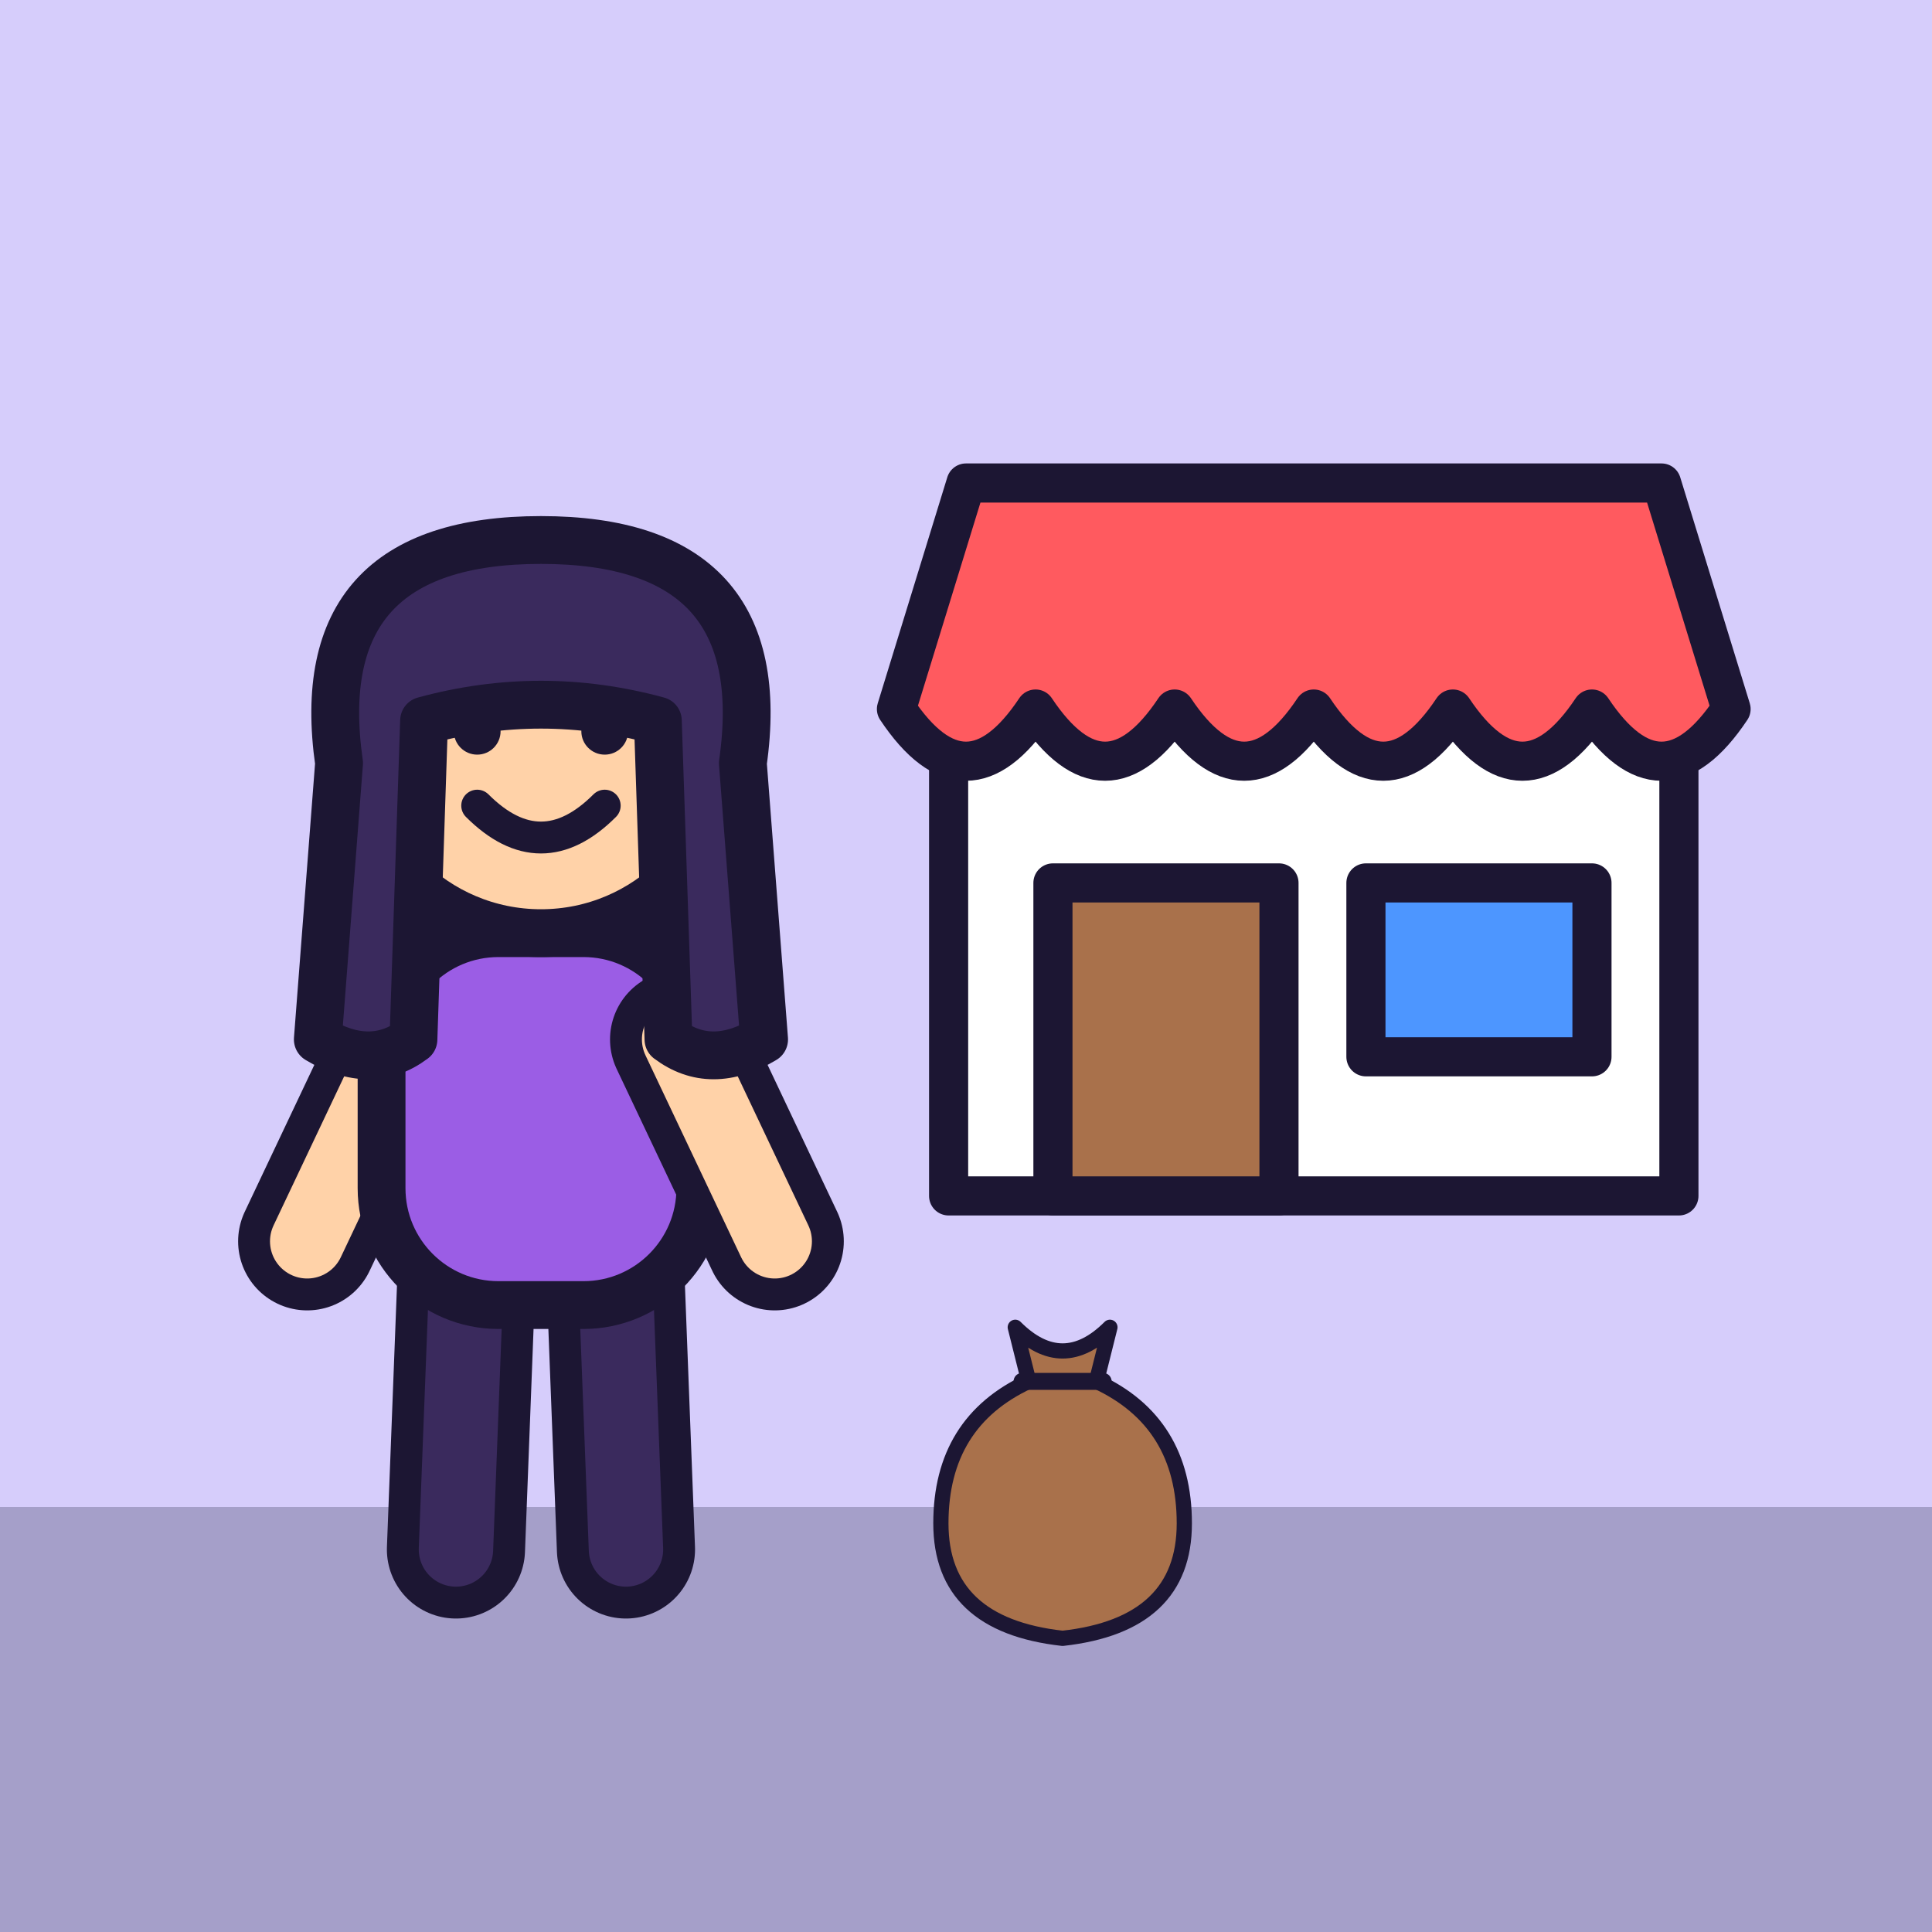
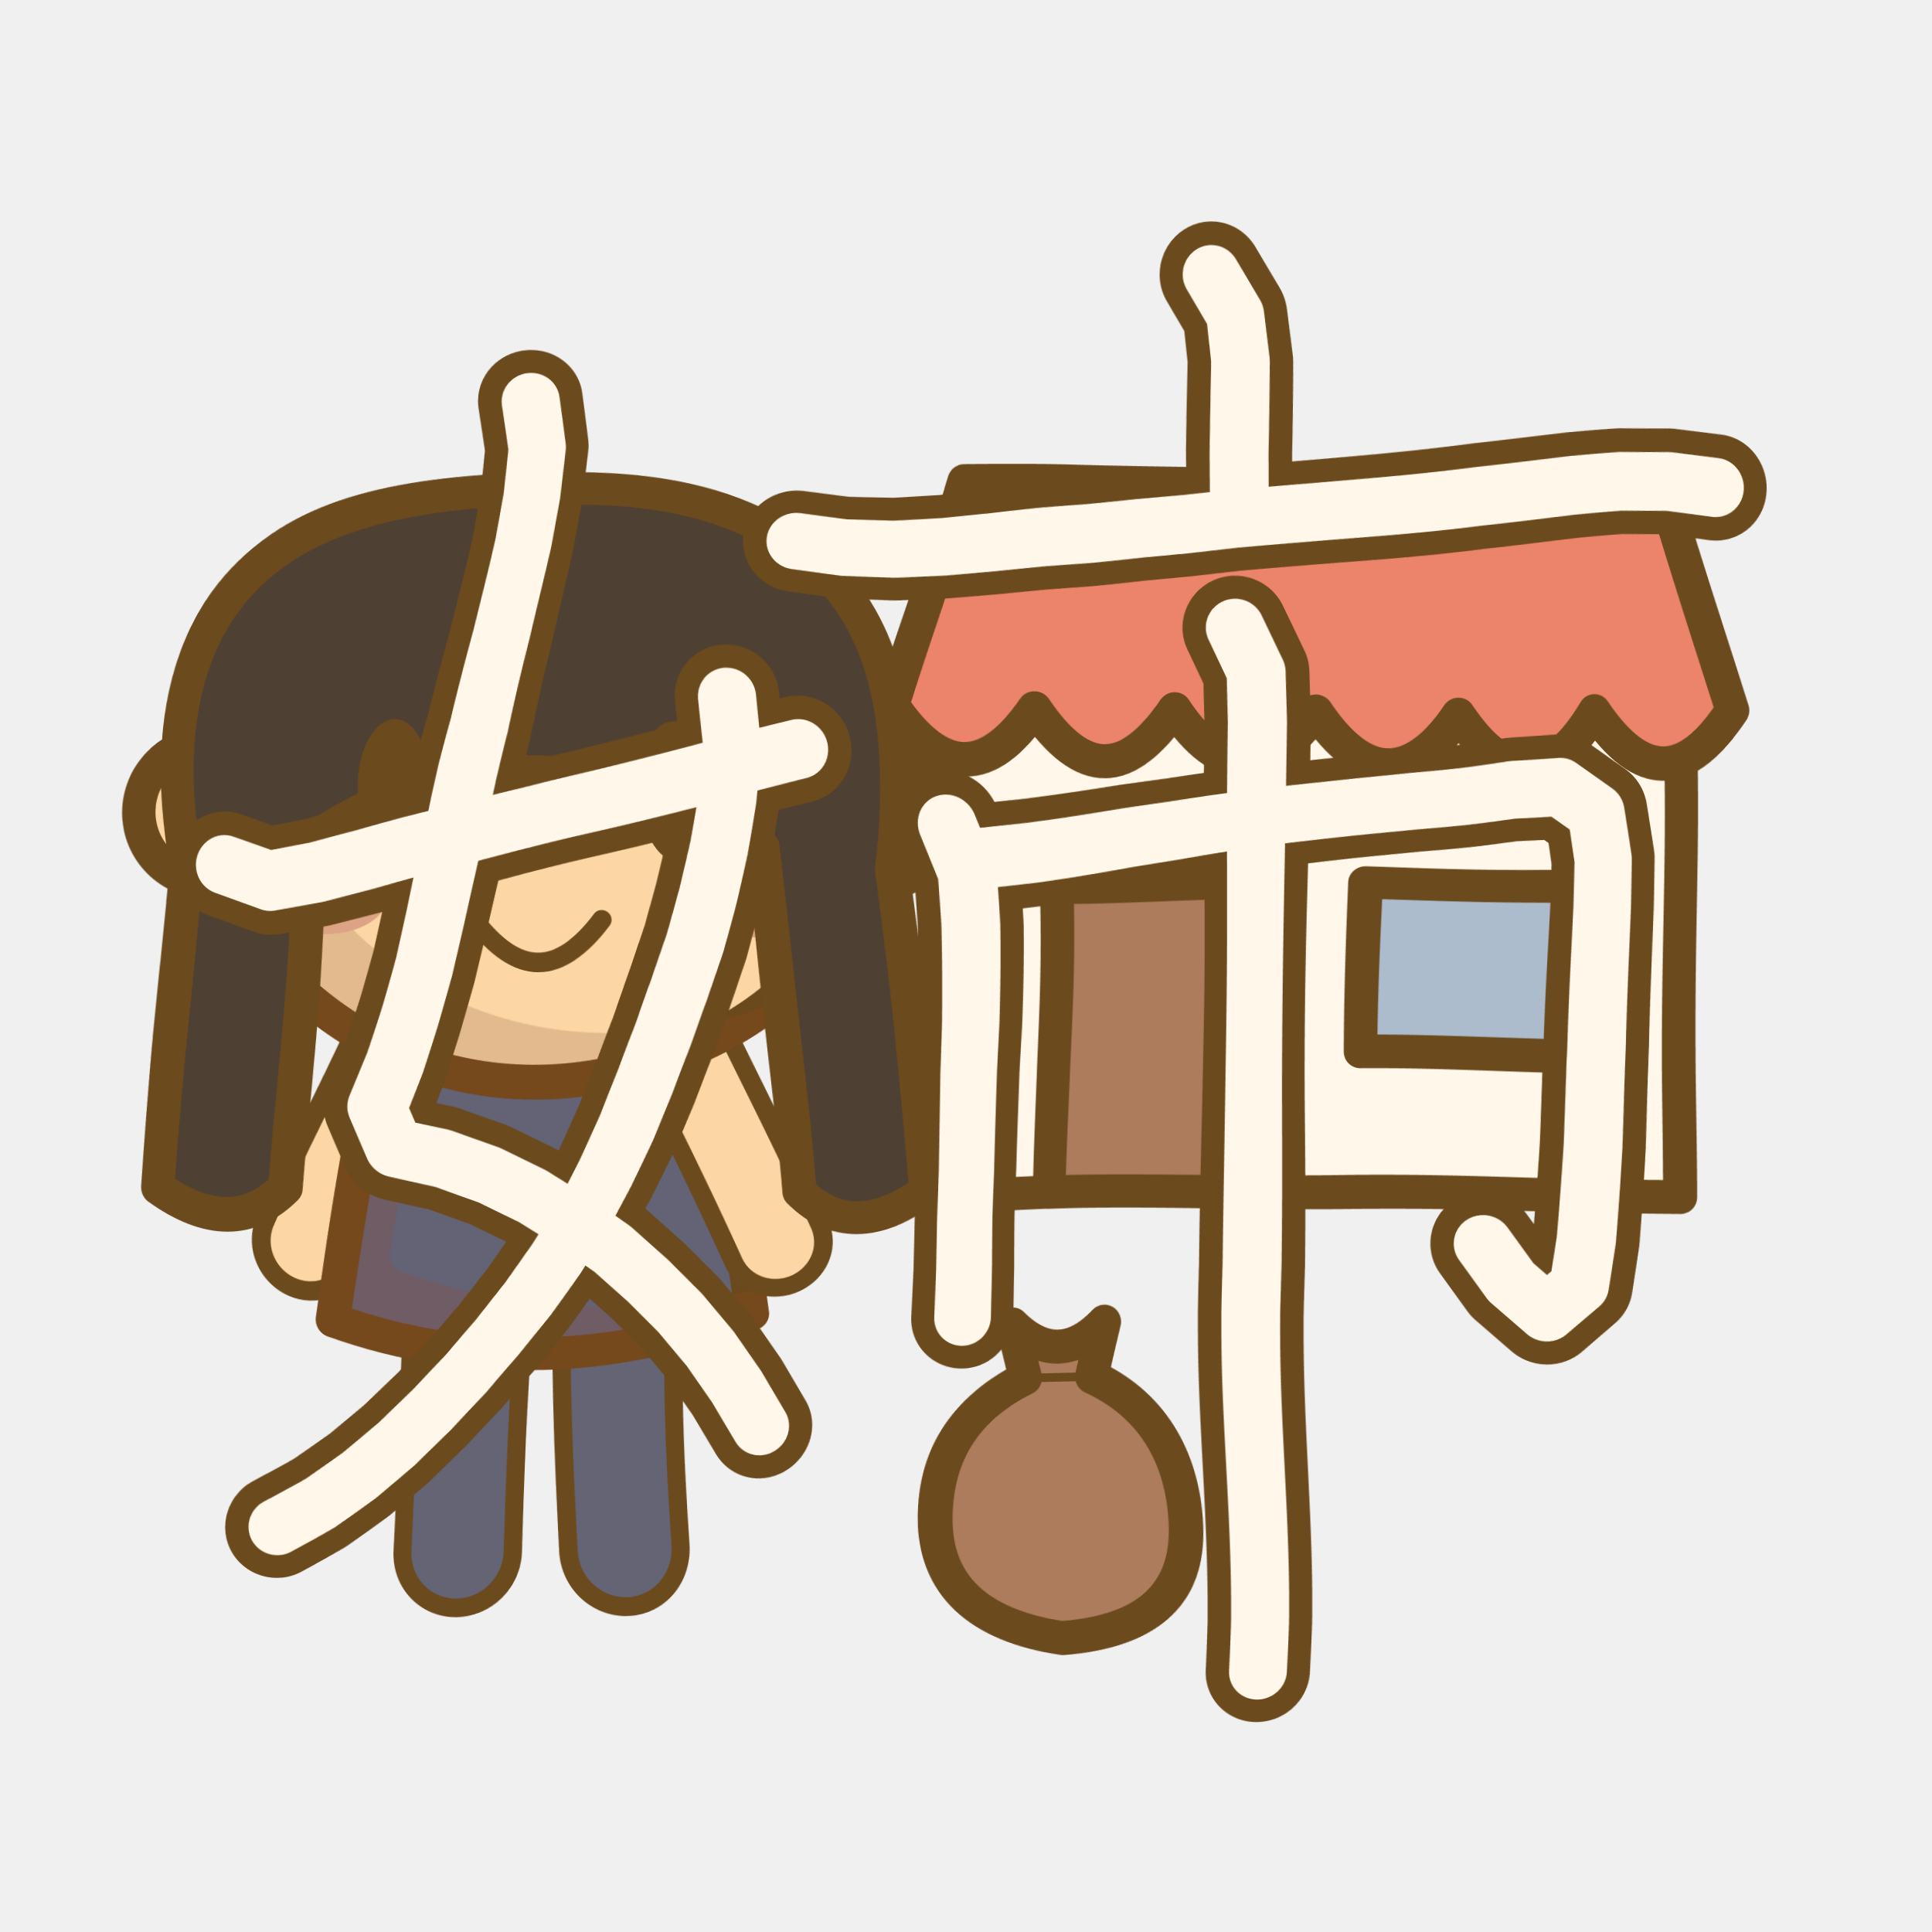
<svg xmlns="http://www.w3.org/2000/svg" viewBox="0 0 200 200">
-   <rect width="200" height="200" fill="#d6cdfb" stroke="none" />
-   <rect y="156" width="200" height="44" fill="#a59fc9" stroke="none" />
-   <g stroke="#1c1633" stroke-width="4.5" stroke-linecap="round" stroke-linejoin="round" fill="none">
-     <g transform="translate(136 86) scale(.9 .9)">
-       <rect x="-42" y="-14" width="84" height="56" fill="#ffffff" />
-       <path d="M-48-14l8-26h80l8 26q-8 12-16 0q-8 12-16 0q-8 12-16 0q-8 12-16 0q-8 12-16 0q-8 12-16 0z" fill="#ff5a5f" />
-       <rect x="-30" y="6" width="26" height="36" fill="#a9714b" />
-       <rect x="6" y="6" width="26" height="20" fill="#4d96ff" />
-     </g>
-     <g transform="translate(56 112) scale(1.1 1.1)">
-       <path d="M-7 18L-8 44" fill="none" stroke-width="13" />
-       <path d="M-7 18L-8 44" fill="none" stroke="#3a2a5d" stroke-width="7" />
-       <path d="M7 18L8 44" fill="none" stroke-width="13" />
-       <path d="M7 18L8 44" fill="none" stroke="#3a2a5d" stroke-width="7" />
-       <path d="M-13-4L-22 15" fill="none" stroke-width="13" />
-       <path d="M-13-4L-22 15" fill="none" stroke="#ffd2a8" stroke-width="7" />
-       <rect x="-15" y="-14" width="30" height="35" rx="11" fill="#9b5de5" />
-       <path d="M13-4L22 15" fill="none" stroke-width="13" />
-       <path d="M13-4L22 15" fill="none" stroke="#ffd2a8" stroke-width="7" />
-       <circle cx="0" cy="-32" r="18" fill="#ffd2a8" />
-       <path d="M-19-30q-3-21 19-21t19 21l2 26q-5 3-9 0l-1-30q-11-3-22 0l-1 30q-4 3-9 0z" fill="#3a2a5d" />
-       <circle cx="-6" cy="-33" r="2.2" fill="#1c1633" stroke="none" />
-       <circle cx="6" cy="-33" r="2.2" fill="#1c1633" stroke="none" />
-       <path d="M-6-26q6 6 12 0" fill="none" stroke-width="3" />
-     </g>
-     <g transform="translate(110 150) scale(.35 .35)">
-       <path d="M-14-36q14 14 28 0l-4 16q26 12 26 42t-36 34q-36-4-36-34t26-42z" fill="#a9714b" />
-       <path d="M-12-20h24" fill="none" stroke-width="5" />
+   <defs>
+     <filter id="w" filterUnits="userSpaceOnUse" x="-20" y="-20" width="240" height="240">
+       <feTurbulence type="fractalNoise" baseFrequency=".018" numOctaves="2" seed="171" />
+       <feDisplacementMap in="SourceGraphic" scale="2.6" />
+     </filter>
+     <filter id="s" x="-5%" y="-5%" width="110%" height="110%">
+       <feOffset in="SourceAlpha" dx="7" dy="-6" result="o" />
+       <feComposite in="SourceAlpha" in2="o" operator="out" result="c" />
+       <feFlood flood-color="#8a4a20" flood-opacity=".3" />
+       <feComposite in2="c" operator="in" result="d" />
+       <feMerge>
+         <feMergeNode in="SourceGraphic" />
+         <feMergeNode in="d" />
+       </feMerge>
+     </filter>
+   </defs>
+   <g filter="url(#w)">
+     <g stroke="#6b4a1e" stroke-linecap="round" stroke-linejoin="round" fill="none">
+       <g transform="translate(136.0 86.0) scale(0.900 0.900)" stroke-width="3.89">
+         <rect x="-42" y="-14" width="84" height="56" fill="#fff8ea" />
+         <path d="M-48-14l8-26h80l8 26q-8 12-16 0q-8 12-16 0q-8 12-16 0q-8 12-16 0q-8 12-16 0q-8 12-16 0z" fill="#ec846c" />
+         <rect x="-30" y="6" width="26" height="36" fill="#ac7c5c" />
+         <rect x="6" y="6" width="26" height="20" fill="#acbccc" />
+       </g>
+       <g transform="translate(56.0 112.0) scale(1.100 1.100)" stroke-width="3.18">
+         <path d="M-7 18L-8 44" fill="none" stroke-width="12.5" />
+         <path d="M-7 18L-8 44" fill="none" stroke="#646474" stroke-width="9" />
+         <path d="M7 18L8 44" fill="none" stroke-width="12.5" />
+         <path d="M7 18L8 44" fill="none" stroke="#646474" stroke-width="9" />
+         <path d="M-13-4L-22 15" fill="none" stroke-width="10.5" />
+         <path d="M-13-4L-22 15" fill="none" stroke="#fcd6a4" stroke-width="7" />
+         <path filter="url(#s)" d="M-15-6q15-7 30 0l5 28q-20 7-40 0z" fill="#646474" />
+         <path d="M13-4L22 15" fill="none" stroke-width="10.5" />
+         <path d="M13-4L22 15" fill="none" stroke="#fcd6a4" stroke-width="7" />
+         <circle cx="-31" cy="-25" r="6.5" fill="#fcd6a4" />
+         <circle cx="31" cy="-25" r="6.5" fill="#fcd6a4" />
+         <ellipse filter="url(#s)" cx="0" cy="-27" rx="31" ry="27" fill="#fcd6a4" />
+         <ellipse cx="-20" cy="-17" rx="6" ry="3.4" fill="#dca484" stroke="none" />
+         <ellipse cx="20" cy="-17" rx="6" ry="3.4" fill="#dca484" stroke="none" />
+         <path d="M-33-20q-6-36 33-36t33 36l3 30q-7 5-12 0l-3-32q-21-13-42 0l-3 32q-5 5-12 0z" fill="#4f4034" />
+         <ellipse cx="-13" cy="-27" rx="3.4" ry="6.4" fill="#6b4a1e" stroke="none" />
+         <ellipse cx="13" cy="-27" rx="3.4" ry="6.4" fill="#6b4a1e" stroke="none" />
+         <path d="M-6-15q6 8 12 0" fill="none" stroke-width="1.8" />
+       </g>
+       <g transform="translate(110.0 150.0) scale(0.350 0.350)" stroke-width="10.00">
+         <path d="M-14-36q14 14 28 0l-4 16q26 12 26 42t-36 34q-36-4-36-34t26-42z" fill="#ac7c5c" />
+         <path d="M-12-20h24" fill="none" stroke-width="2.5" />
+       </g>
+       <g stroke-width="10.8">
+         <path transform="translate(6 6)" d="M48.5 35.1L49.3 40.1L48.9 45.2L48.2 50.1L47.3 55.1L46.4 60.1L45.4 65.0L44.4 69.9L43.2 74.8L42.1 79.7L40.8 84.6L39.5 89.4L38.1 94.3L36.5 99.1L34.8 103.9L32.9 108.5L34.6 112.6L39.5 113.6L44.3 115.3L48.8 117.5L53.1 120.2L57.2 123.1L61.0 126.5L64.5 130.0L67.8 133.9L70.7 138.0L73.3 142.3" />
+         <path transform="translate(6 6)" d="M69.9 66.8L70.3 71.9L69.6 76.9L68.6 81.9L67.4 86.9L66.1 91.7L64.5 96.5L62.8 101.3L60.9 106.0L58.8 110.7L56.5 115.2L54.0 119.7L51.3 124.0L48.4 128.2L45.3 132.2L42.0 136.0L38.4 139.6L34.6 143.0L30.6 146.1L26.4 148.9L22.0 151.3" />
+         <path transform="translate(6 6)" d="M17.7 84.0L22.4 85.7L27.4 84.9L32.5 83.7L37.4 82.4L42.4 81.1L47.4 79.7L52.3 78.4L57.3 77.1L62.2 75.8L67.2 74.5L72.2 73.2L77.2 72.0" />
+         <path transform="translate(6 6)" d="M119.4 22.4L121.8 26.5L122.3 31.2L122.2 35.9L122.1 40.7L122.1 45.4" />
+         <path transform="translate(6 6)" d="M76.8 50.4L81.7 51.0L86.8 51.1L91.8 50.8L96.7 50.3L101.8 49.7L106.8 49.2L111.8 48.6L116.8 48.1L121.7 47.5L126.8 47.0L131.8 46.5L136.8 46.0L141.8 45.5L146.8 45.0L151.8 44.6L156.8 44.2L161.8 43.9L166.9 44.0L171.8 44.7" />
+         <path transform="translate(6 6)" d="M92.1 79.4L93.9 84.2L94.1 89.3L94.1 94.5L94.1 99.6L94.0 104.8L94.0 109.9L94.0 115.1L93.9 120.2L93.9 125.4L93.8 130.5" />
+         <path transform="translate(6 6)" d="M95.8 82.6L100.7 82.0L105.6 81.3L110.6 80.6L115.5 80.0L120.4 79.3L125.3 78.6L130.3 77.9L135.2 77.2L140.1 76.5L145.0 75.9L150.0 75.2L155.0 75.0L158.8 77.7L159.6 82.6L159.6 87.6L159.5 92.6L159.4 97.5L159.3 102.5L159.1 107.5L158.9 112.5L158.6 117.4L158.3 122.4L157.7 127.3L154.5 130.3L150.8 127.1L147.9 123.1" />
+         <path transform="translate(6 6)" d="M121.7 58.8L123.9 63.4L124.1 68.6L124.1 73.7L124.1 78.9L124.1 84.1L124.1 89.1L124.1 94.4L124.1 99.6L124.1 104.8L124.1 109.9L124.1 115.1L124.1 120.2L124.1 125.3L124.0 130.4L124.0 135.8L124.0 140.9L124.0 146.0L124.0 151.2L124.0 156.4L124.0 161.5L123.9 166.7" />
+       </g>
+       <g stroke="#fff8ea" stroke-width="6">
+         <path transform="translate(6 6)" d="M48.5 35.1L49.3 40.1L48.9 45.2L48.2 50.1L47.3 55.1L46.4 60.1L45.4 65.0L44.4 69.9L43.2 74.8L42.1 79.7L40.8 84.6L39.5 89.4L38.1 94.3L36.5 99.1L34.8 103.9L32.9 108.5L34.6 112.6L39.5 113.6L44.3 115.3L48.8 117.5L53.1 120.2L57.2 123.1L61.0 126.5L64.5 130.0L67.8 133.9L70.7 138.0L73.3 142.3" />
+         <path transform="translate(6 6)" d="M69.9 66.8L70.3 71.9L69.6 76.9L68.6 81.9L67.4 86.9L66.1 91.7L64.5 96.5L62.8 101.3L60.9 106.0L58.8 110.7L56.5 115.2L54.0 119.7L51.3 124.0L48.4 128.2L45.3 132.2L42.0 136.0L38.4 139.6L34.6 143.0L30.6 146.1L26.4 148.9L22.0 151.3" />
+         <path transform="translate(6 6)" d="M17.7 84.0L22.4 85.7L27.4 84.9L32.5 83.7L37.4 82.4L42.4 81.1L47.4 79.7L52.3 78.4L57.3 77.1L62.2 75.8L67.2 74.5L72.2 73.2L77.2 72.0" />
+         <path transform="translate(6 6)" d="M119.4 22.4L121.8 26.5L122.3 31.2L122.2 35.9L122.1 40.7L122.1 45.4" />
+         <path transform="translate(6 6)" d="M76.8 50.4L81.7 51.0L86.8 51.1L91.8 50.8L96.7 50.3L101.8 49.7L106.8 49.2L111.8 48.6L116.8 48.1L121.7 47.5L126.8 47.0L131.8 46.5L136.8 46.0L141.8 45.5L146.8 45.0L151.8 44.6L156.8 44.2L161.8 43.9L166.9 44.0L171.8 44.7" />
+         <path transform="translate(6 6)" d="M92.1 79.4L93.9 84.2L94.1 89.3L94.1 94.5L94.1 99.6L94.0 104.8L94.0 109.9L94.0 115.1L93.9 120.2L93.9 125.4L93.8 130.5" />
+         <path transform="translate(6 6)" d="M95.8 82.6L100.7 82.0L105.6 81.3L110.6 80.6L115.5 80.0L120.4 79.3L125.3 78.6L130.3 77.9L135.2 77.2L140.1 76.5L145.0 75.9L150.0 75.2L155.0 75.0L158.8 77.7L159.6 82.6L159.6 87.6L159.5 92.6L159.4 97.5L159.3 102.5L159.1 107.5L158.9 112.5L158.6 117.4L158.3 122.4L157.7 127.3L154.5 130.3L150.8 127.1L147.9 123.1" />
+         <path transform="translate(6 6)" d="M121.7 58.8L123.9 63.4L124.1 68.6L124.1 73.7L124.1 78.9L124.1 84.1L124.1 89.1L124.1 94.4L124.1 99.6L124.1 104.8L124.1 109.9L124.1 115.1L124.1 120.2L124.1 125.3L124.0 130.4L124.0 135.8L124.0 140.9L124.0 146.0L124.0 151.2L124.0 156.4L124.0 161.5L123.9 166.7" />
+       </g>
    </g>
  </g>
</svg>
